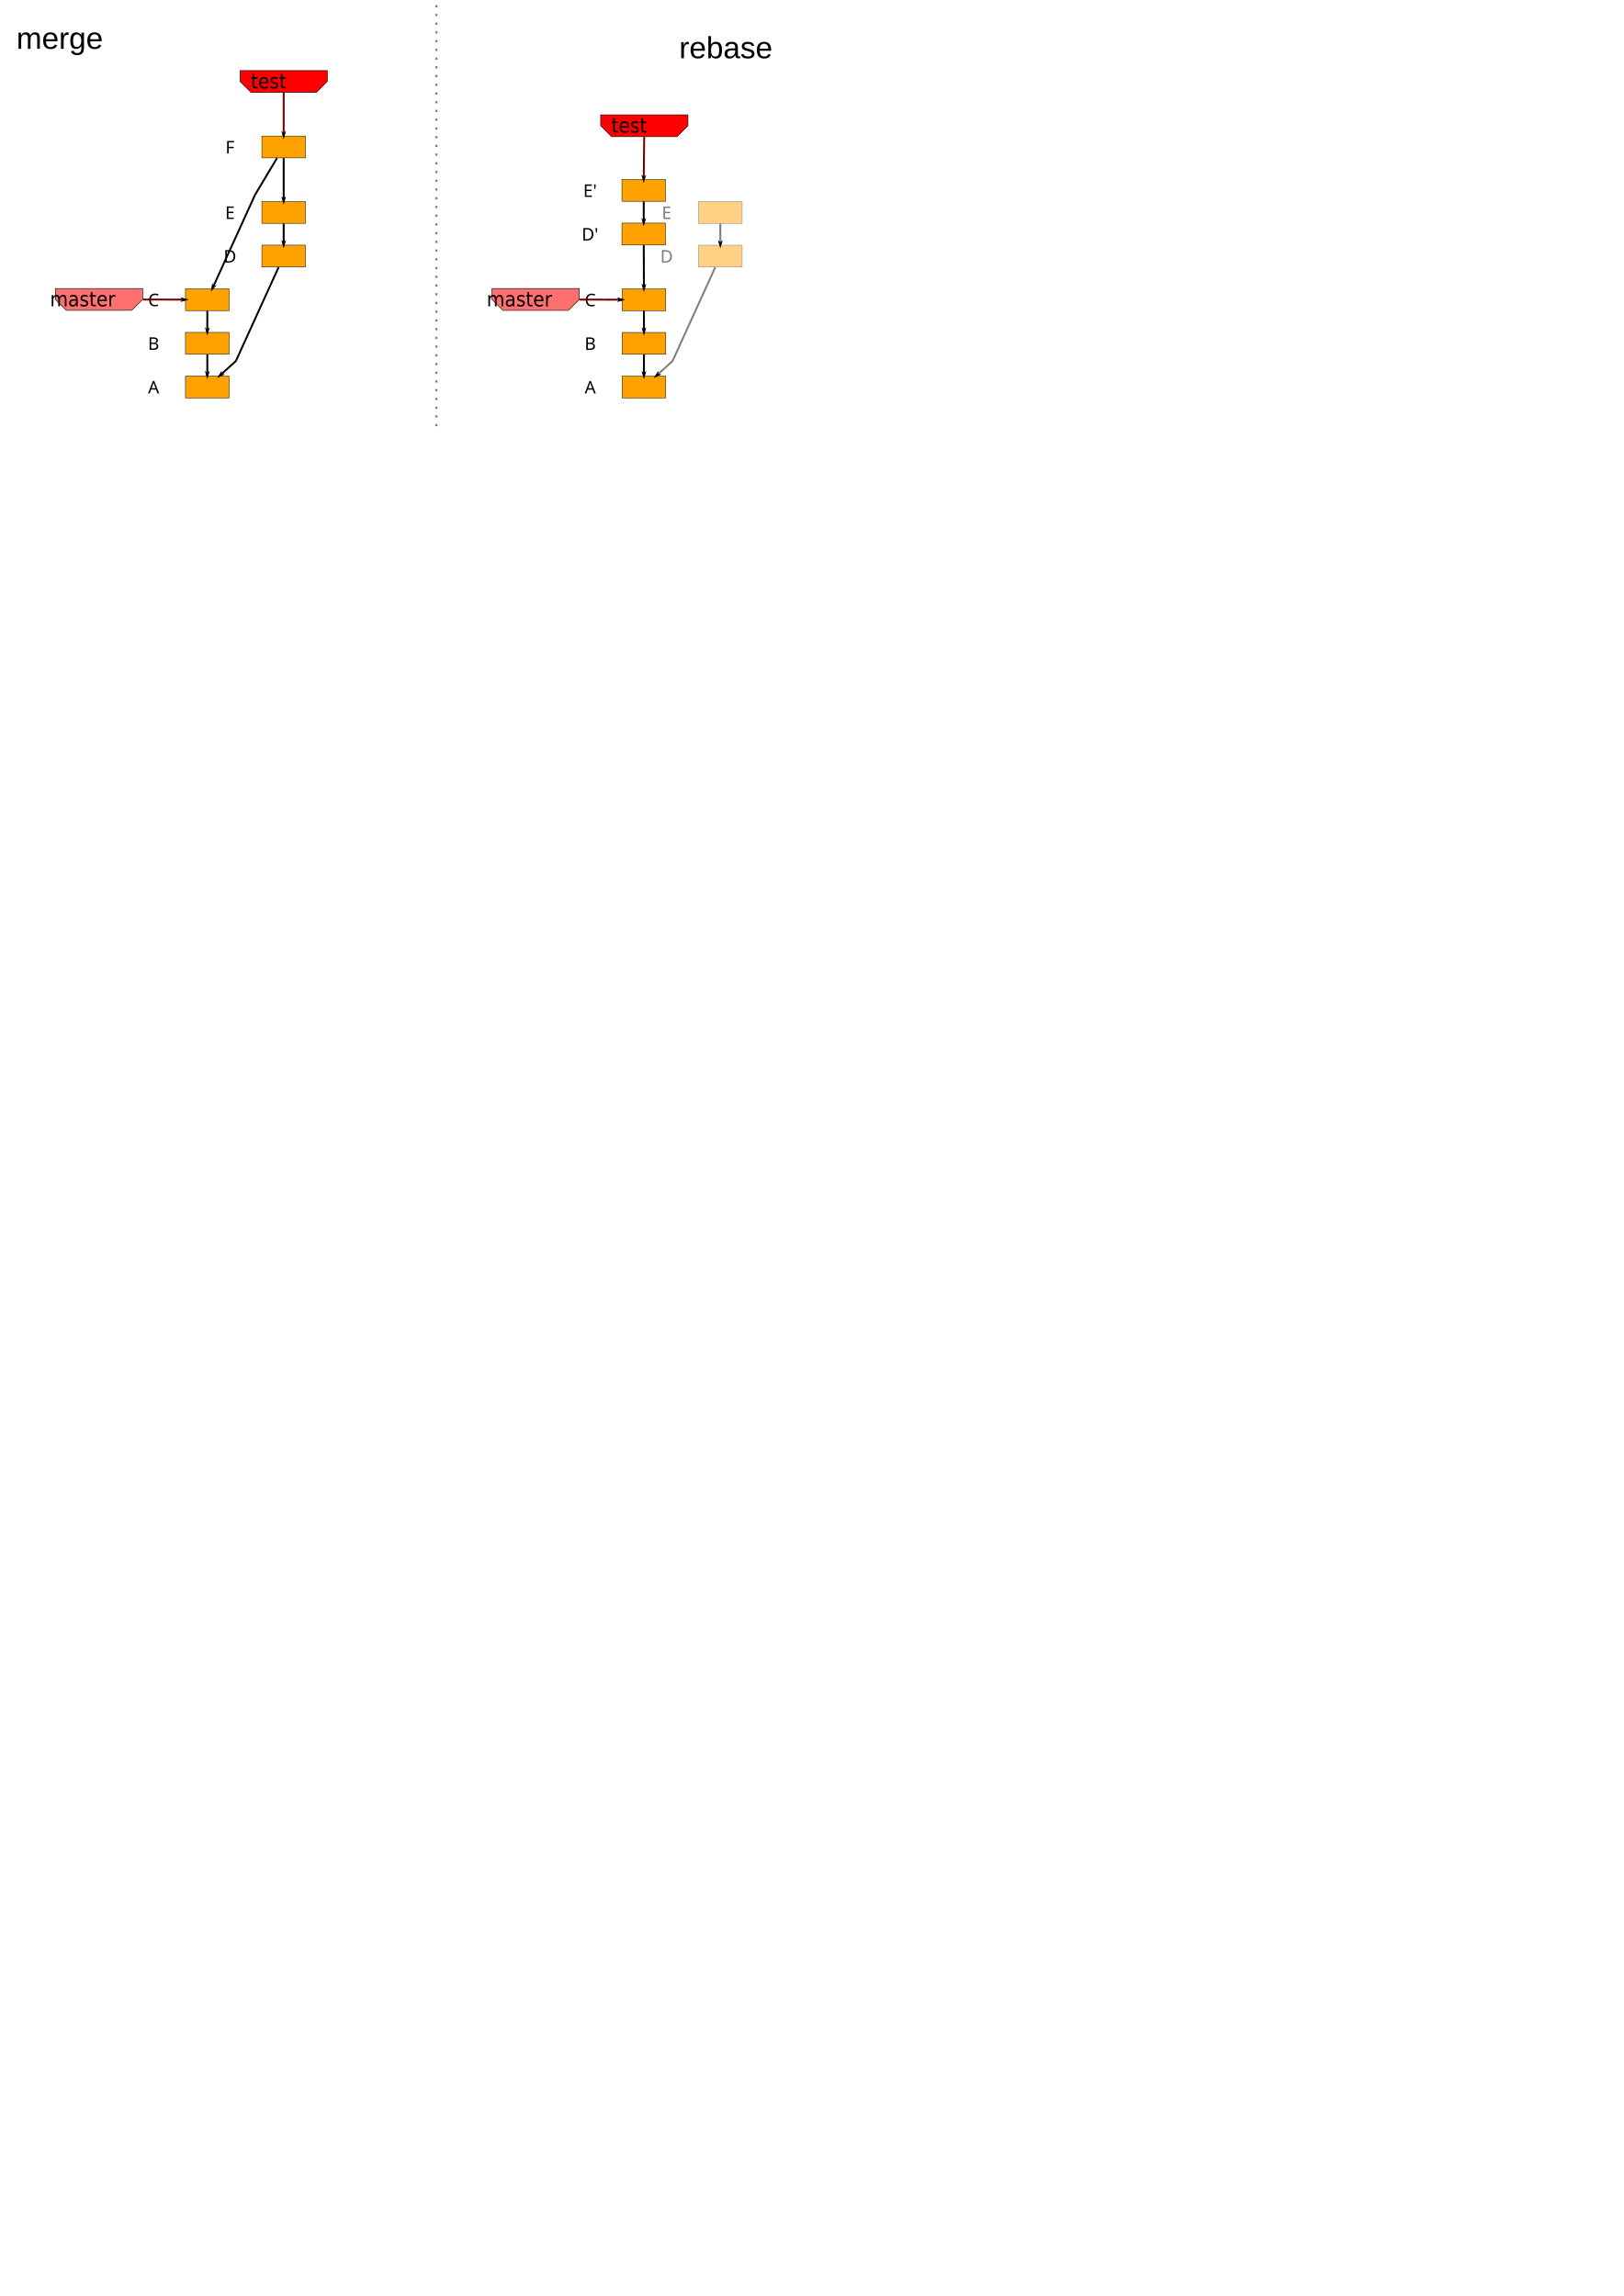
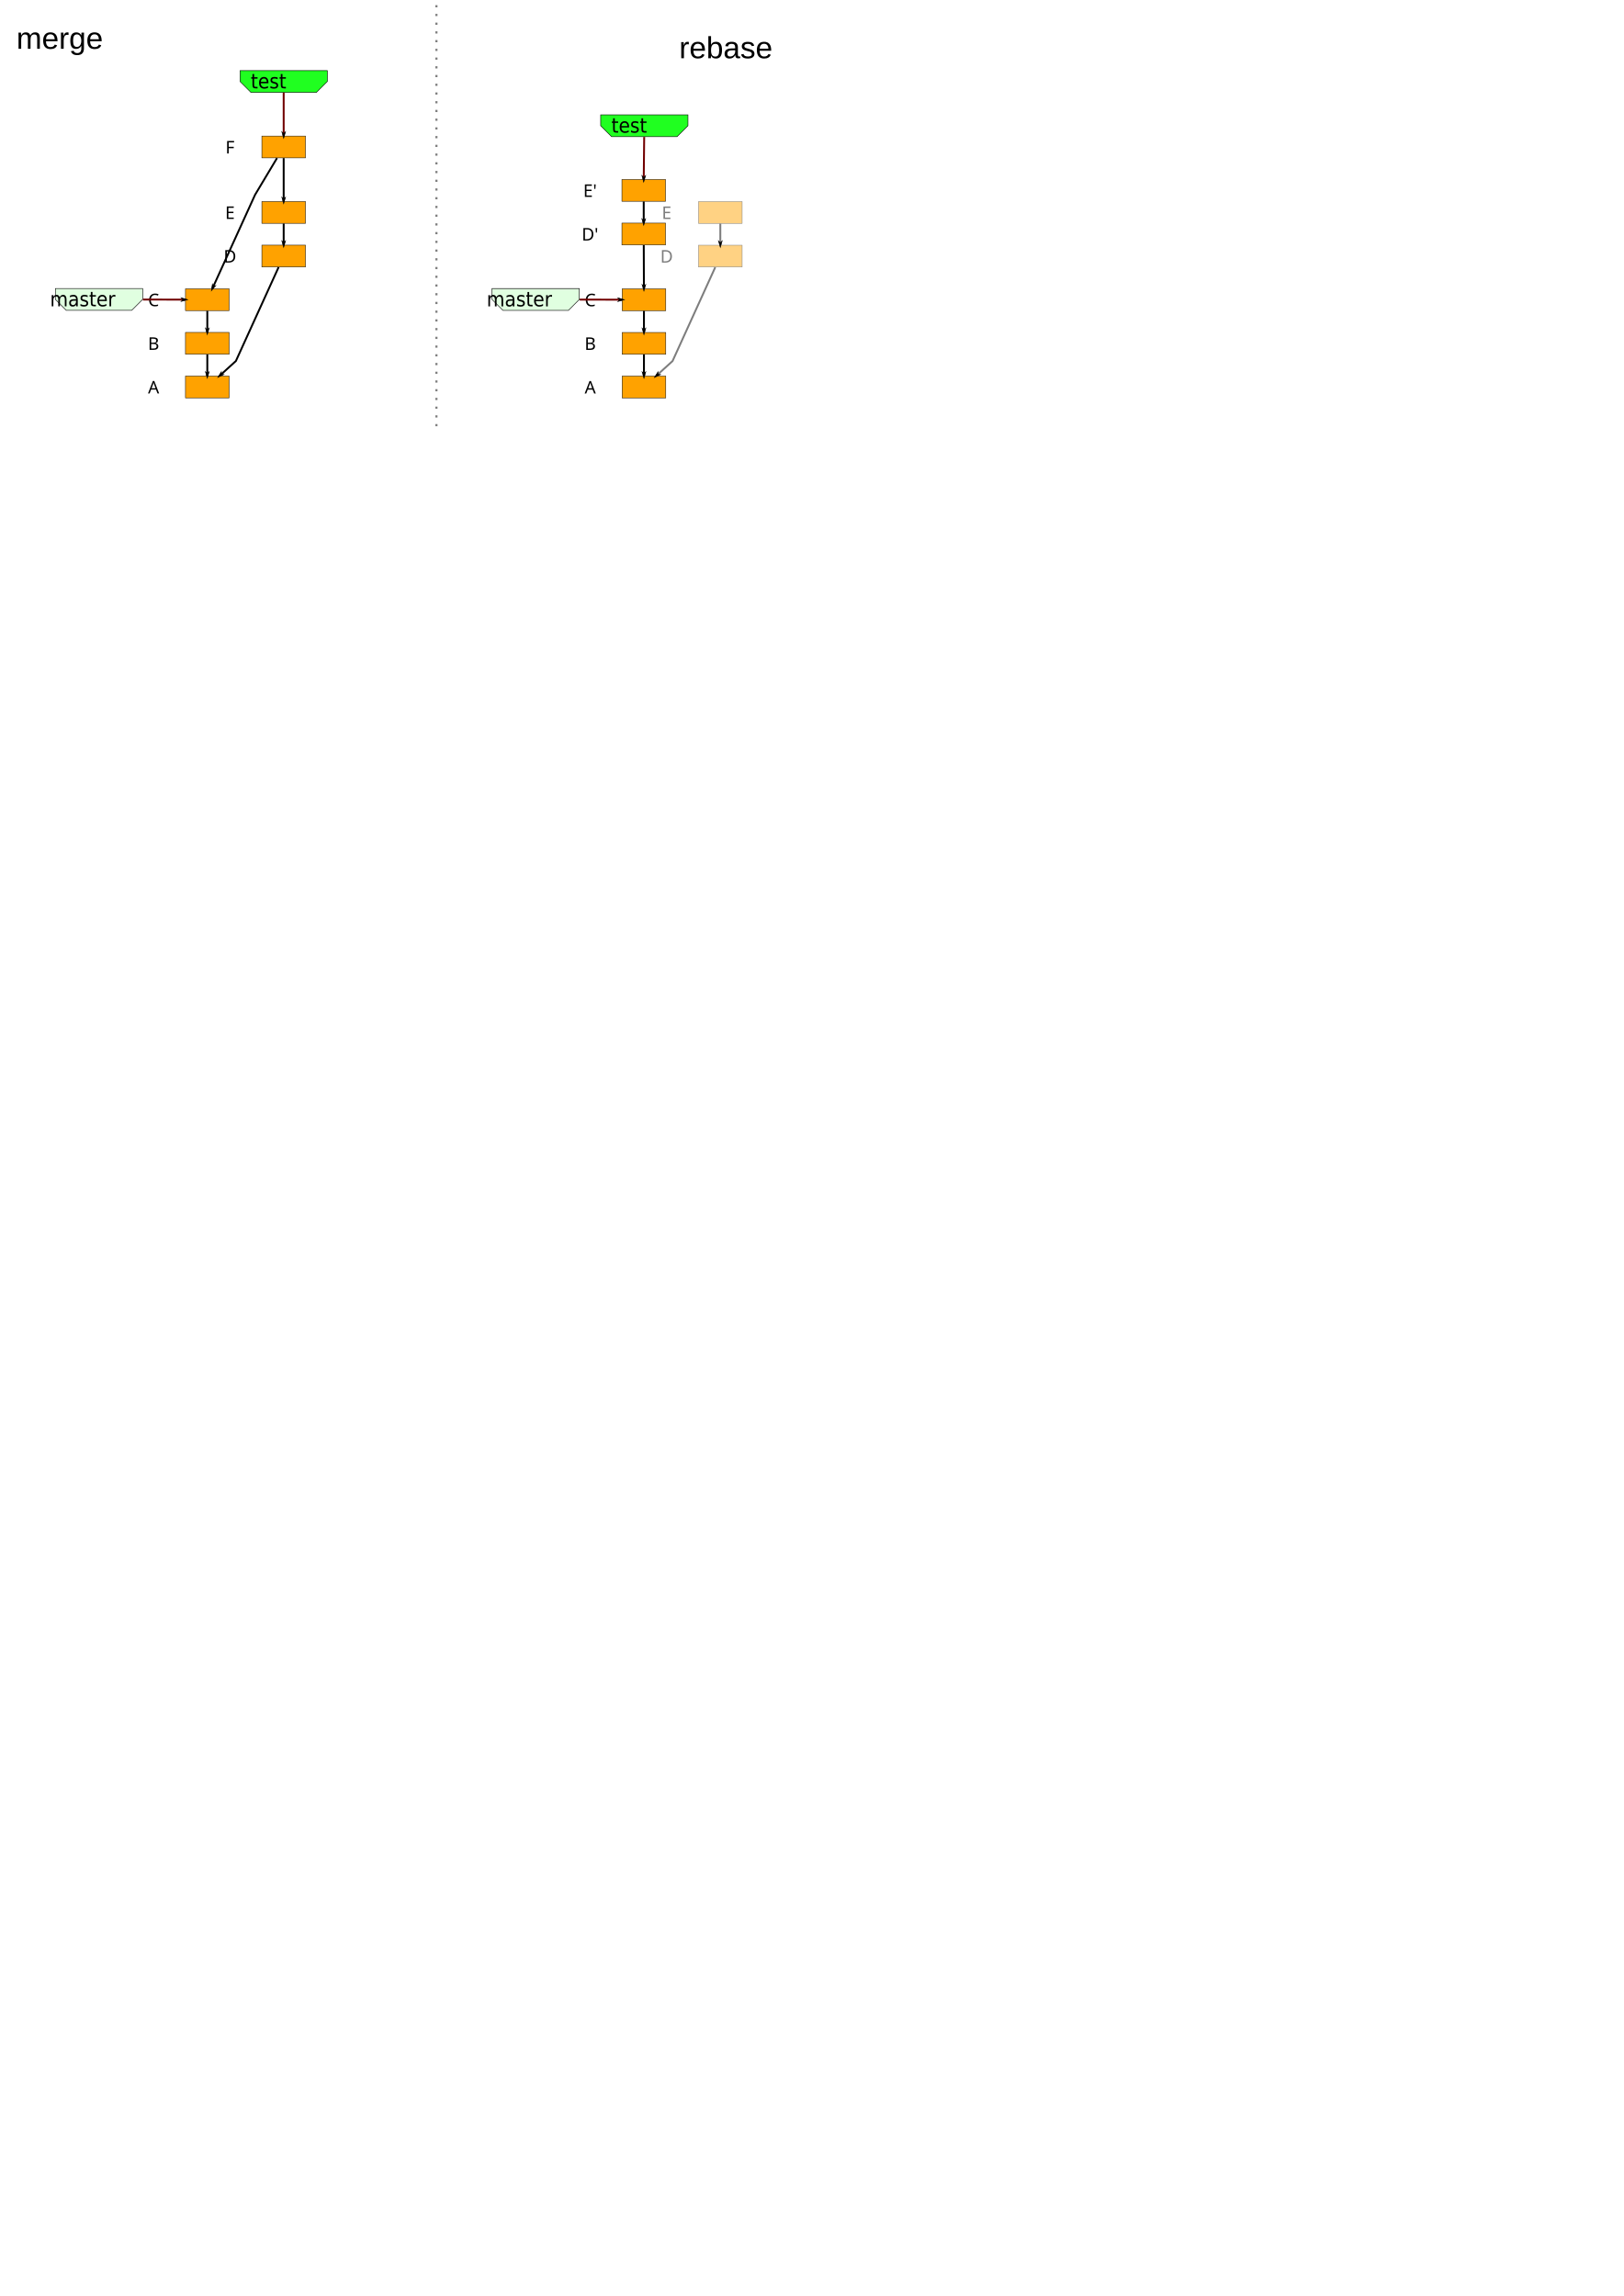
<svg xmlns="http://www.w3.org/2000/svg" width="744.094" height="1052.362" id="svg1317">
  <defs id="defs1319">
    <marker orient="auto" refY="0.0" refX="0.0" id="Arrow1Sstart" style="overflow:visible">
      <path id="path4028" d="M 0.0,0.0 L 5.0,-5.0 L -12.5,0.0 L 5.0,5.0 L 0.0,0.0 z " style="fill-rule:evenodd;stroke:#000000;stroke-width:1.0pt;marker-start:none" transform="scale(0.2) translate(6,0)" />
    </marker>
    <marker orient="auto" refY="0.0" refX="0.0" id="Arrow1Mstart" style="overflow:visible">
      <path id="path4034" d="M 0.0,0.0 L 5.0,-5.0 L -12.5,0.0 L 5.0,5.0 L 0.0,0.0 z " style="fill-rule:evenodd;stroke:#000000;stroke-width:1.0pt;marker-start:none" transform="scale(0.4) translate(10,0)" />
    </marker>
    <marker orient="auto" refY="0.0" refX="0.0" id="Arrow1Send" style="overflow:visible;">
      <path id="path4025" d="M 0.0,0.0 L 5.0,-5.0 L -12.5,0.0 L 5.0,5.0 L 0.0,0.0 z " style="fill-rule:evenodd;stroke:#000000;stroke-width:1.0pt;marker-start:none;" transform="scale(0.2) rotate(180) translate(6,0)" />
    </marker>
    <marker orient="auto" refY="0.0" refX="0.0" id="Arrow2Mend" style="overflow:visible;">
      <path id="path4013" style="font-size:12.0;fill-rule:evenodd;stroke-width:0.625;stroke-linejoin:round;" d="M 8.719,4.034 L -2.207,0.016 L 8.719,-4.002 C 6.973,-1.63 6.983,1.616 8.719,4.034 z " transform="scale(0.6) rotate(180) translate(0,0)" />
    </marker>
    <marker orient="auto" refY="0.0" refX="0.0" id="Arrow1Mend" style="overflow:visible;">
      <path id="path4031" d="M 0.0,0.0 L 5.0,-5.0 L -12.5,0.0 L 5.0,5.0 L 0.0,0.0 z " style="fill-rule:evenodd;stroke:#000000;stroke-width:1.0pt;marker-start:none;" transform="scale(0.4) rotate(180) translate(10,0)" />
    </marker>
    <marker orient="auto" refY="0.0" refX="0.0" id="Arrow2Mstart" style="overflow:visible">
      <path id="path4016" style="font-size:12.0;fill-rule:evenodd;stroke-width:0.625;stroke-linejoin:round" d="M 8.719,4.034 L -2.207,0.016 L 8.719,-4.002 C 6.973,-1.63 6.983,1.616 8.719,4.034 z " transform="scale(0.6) translate(0,0)" />
    </marker>
    <marker orient="auto" refY="0.0" refX="0.0" id="Arrow1Lstart" style="overflow:visible">
      <path id="path4040" d="M 0.0,0.0 L 5.0,-5.0 L -12.5,0.0 L 5.0,5.0 L 0.0,0.0 z " style="fill-rule:evenodd;stroke:#000000;stroke-width:1.0pt;marker-start:none" transform="scale(0.8) translate(12.5,0)" />
    </marker>
  </defs>
  <g id="layer1" style="opacity:1">
    <rect style="fill:none;fill-opacity:0;stroke:none;stroke-width:1;stroke-linecap:butt;stroke-linejoin:bevel;stroke-miterlimit:4;stroke-dasharray:none;stroke-dashoffset:0;stroke-opacity:1" id="bg" width="400" height="200" x="0" y="0" rx="1" ry="1" />
    <rect style="fill:black;fill-opacity:0.75;stroke:black;stroke-width:0.5;stroke-linecap:butt;stroke-linejoin:miter;stroke-miterlimit:4;stroke-dasharray:none;stroke-dashoffset:0;stroke-opacity:1" id="rect2855" width="0" height="1" x="217" y="77.362" rx="19.921" ry="1" />
    <g style="opacity:1" id="g2482" transform="translate(59.83769,54.95543)">
      <path id="path2484" d="M 45.162,77.407 L 45.162,87.407 L 25.162,87.407 L 25.162,77.407 L 45.162,77.407 z" style="opacity:1;fill:#ffa200;fill-opacity:1;fill-rule:evenodd;stroke:#000000;stroke-width:0.207;stroke-linecap:butt;stroke-linejoin:miter;stroke-miterlimit:4;stroke-dasharray:none;stroke-opacity:1" />
      <text id="text2486" y="85.389" x="35.022" style="font-size:22px;font-style:normal;font-weight:normal;line-height:125%;fill:#000000;fill-opacity:1;stroke:none;stroke-width:1pt;stroke-linecap:butt;stroke-linejoin:miter;stroke-opacity:1;font-family:Bitstream Vera Sans" xml:space="preserve">
        <tspan id="tspan2488" style="font-size:8px;font-style:normal;font-variant:normal;font-weight:normal;font-stretch:normal;text-align:center;line-height:125%;writing-mode:lr-tb;text-anchor:middle;font-family:Sans;-inkscape-font-specification:Sans" y="85.389" x="35.022">C</tspan>
      </text>
    </g>
    <g style="opacity:1" id="g2490" transform="translate(59.83769,74.95543)">
      <path id="path2492" d="M 45.162,77.407 L 45.162,87.407 L 25.162,87.407 L 25.162,77.407 L 45.162,77.407 z" style="opacity:1;fill:#ffa200;fill-opacity:1;fill-rule:evenodd;stroke:#000000;stroke-width:0.207;stroke-linecap:butt;stroke-linejoin:miter;stroke-miterlimit:4;stroke-dasharray:none;stroke-opacity:1" />
      <text id="text2494" y="85.389" x="35.022" style="font-size:22px;font-style:normal;font-weight:normal;line-height:125%;fill:#000000;fill-opacity:1;stroke:none;stroke-width:1pt;stroke-linecap:butt;stroke-linejoin:miter;stroke-opacity:1;font-family:Bitstream Vera Sans" xml:space="preserve">
        <tspan id="tspan2496" style="font-size:8px;font-style:normal;font-variant:normal;font-weight:normal;font-stretch:normal;text-align:center;line-height:125%;writing-mode:lr-tb;text-anchor:middle;font-family:Sans;-inkscape-font-specification:Sans" y="85.389" x="35.022">B</tspan>
      </text>
    </g>
    <path style="opacity:1;fill:none;fill-opacity:0.75;fill-rule:evenodd;stroke:#000000;stroke-width:0.864;stroke-linecap:butt;stroke-linejoin:miter;marker-start:url(#Arrow1Sstart);marker-end:none;stroke-miterlimit:4;stroke-dasharray:none;stroke-opacity:1;display:inline" d="M 95,152.259 L 95,142.465" id="path3324" />
    <g style="opacity:1" id="g3328" transform="translate(94.83769,14.95543)">
      <path id="path3330" d="M 45.162,77.407 L 45.162,87.407 L 25.162,87.407 L 25.162,77.407 L 45.162,77.407 z" style="opacity:1;fill:#ffa200;fill-opacity:1;fill-rule:evenodd;stroke:#000000;stroke-width:0.207;stroke-linecap:butt;stroke-linejoin:miter;stroke-miterlimit:4;stroke-dasharray:none;stroke-opacity:1" />
      <text id="text3332" y="85.389" x="35.022" style="font-size:22px;font-style:normal;font-weight:normal;line-height:125%;fill:#000000;fill-opacity:1;stroke:none;stroke-width:1pt;stroke-linecap:butt;stroke-linejoin:miter;stroke-opacity:1;font-family:Bitstream Vera Sans" xml:space="preserve">
        <tspan id="tspan3334" style="font-size:8px;font-style:normal;font-variant:normal;font-weight:normal;font-stretch:normal;text-align:center;line-height:125%;writing-mode:lr-tb;text-anchor:middle;font-family:Sans;-inkscape-font-specification:Sans" y="85.389" x="35.022">E</tspan>
      </text>
    </g>
    <g style="opacity:1" id="g3344" transform="translate(94.83769,34.95543)">
      <path id="path3346" d="M 45.162,77.407 L 45.162,87.407 L 25.162,87.407 L 25.162,77.407 L 45.162,77.407 z" style="opacity:1;fill:#ffa200;fill-opacity:1;fill-rule:evenodd;stroke:#000000;stroke-width:0.207;stroke-linecap:butt;stroke-linejoin:miter;stroke-miterlimit:4;stroke-dasharray:none;stroke-opacity:1" />
      <text id="text3348" y="85.389" x="35.022" style="font-size:22px;font-style:normal;font-weight:normal;line-height:125%;fill:#000000;fill-opacity:1;stroke:none;stroke-width:1pt;stroke-linecap:butt;stroke-linejoin:miter;stroke-opacity:1;font-family:Bitstream Vera Sans" xml:space="preserve">
        <tspan id="tspan3350" style="font-size:8px;font-style:normal;font-variant:normal;font-weight:normal;font-stretch:normal;text-align:center;line-height:125%;writing-mode:lr-tb;text-anchor:middle;font-family:Sans;-inkscape-font-specification:Sans" y="85.389" x="35.022">D</tspan>
      </text>
    </g>
    <path style="opacity:1;fill:none;fill-opacity:0.75;fill-rule:evenodd;stroke:#000000;stroke-width:0.864;stroke-linecap:butt;stroke-linejoin:miter;marker-start:url(#Arrow1Sstart);marker-end:none;stroke-miterlimit:4;stroke-dasharray:none;stroke-opacity:1;display:inline" d="M 130,112.259 L 130,102.465" id="path3352" />
    <g style="opacity:1" id="g2453" transform="translate(10.27161,84.84949)">
-       <path id="path2455" d="M 15.103,47.386 L 15.103,52.386 L 20.103,57.386 L 50.103,57.386 L 55.103,52.386 L 55.103,47.386 L 15.103,47.386 z" style="opacity:1;fill:#ff7070;fill-opacity:1;fill-rule:evenodd;stroke:#000000;stroke-width:0.253;stroke-linecap:butt;stroke-linejoin:miter;stroke-miterlimit:4;stroke-dasharray:none;stroke-opacity:1" />
+       <path id="path2455" d="M 15.103,47.386 L 15.103,52.386 L 20.103,57.386 L 50.103,57.386 L 55.103,52.386 L 55.103,47.386 L 15.103,47.386 z" style="opacity:1;fill:#e0ffe0;fill-opacity:1;fill-rule:evenodd;stroke:#000000;stroke-width:0.253;stroke-linecap:butt;stroke-linejoin:miter;stroke-miterlimit:4;stroke-dasharray:none;stroke-opacity:1" />
      <text id="text2457" y="52.863" x="36.48" style="font-size:6.695px;font-style:normal;font-weight:normal;text-align:center;line-height:125%;text-anchor:middle;opacity:1;fill:#000000;fill-opacity:1;stroke:none;stroke-width:1pt;stroke-linecap:butt;stroke-linejoin:miter;stroke-opacity:1;font-family:Bitstream Vera Sans" xml:space="preserve" transform="scale(0.9517883,1.050654)">
        <tspan style="font-size:8.927px;font-style:normal;font-variant:normal;font-weight:normal;font-stretch:normal;text-align:center;line-height:125%;writing-mode:lr-tb;text-anchor:middle;font-family:Bitstream Vera Sans" y="52.863" x="36.48" id="tspan2459">master</tspan>
      </text>
    </g>
    <g style="opacity:1" id="g2461" transform="translate(94.89674,-15.02399)">
-       <path id="path2463" d="M 15.103,47.386 L 15.103,52.386 L 20.103,57.386 L 50.103,57.386 L 55.103,52.386 L 55.103,47.386 L 15.103,47.386 z" style="opacity:1;fill:#ff0000;fill-opacity:1;fill-rule:evenodd;stroke:#000000;stroke-width:0.253;stroke-linecap:butt;stroke-linejoin:miter;stroke-miterlimit:4;stroke-dasharray:none;stroke-opacity:1" />
+       <path id="path2463" d="M 15.103,47.386 L 15.103,52.386 L 20.103,57.386 L 50.103,57.386 L 55.103,52.386 L 55.103,47.386 L 15.103,47.386 z" style="opacity:1;fill:#20ff20;fill-opacity:1;fill-rule:evenodd;stroke:#000000;stroke-width:0.253;stroke-linecap:butt;stroke-linejoin:miter;stroke-miterlimit:4;stroke-dasharray:none;stroke-opacity:1" />
      <text id="text2465" y="52.863" x="37.043" style="font-size:6.695px;font-style:normal;font-weight:normal;text-align:center;line-height:125%;text-anchor:middle;opacity:1;fill:#000000;fill-opacity:1;stroke:none;stroke-width:1pt;stroke-linecap:butt;stroke-linejoin:miter;stroke-opacity:1;font-family:Bitstream Vera Sans" xml:space="preserve" transform="scale(0.9517883,1.050654)">
        <tspan style="font-size:8.927px;font-style:normal;font-variant:normal;font-weight:normal;font-stretch:normal;text-align:center;line-height:125%;writing-mode:lr-tb;text-anchor:middle;font-family:Bitstream Vera Sans" y="52.863" x="37.043" id="tspan2467">test</tspan>
      </text>
    </g>
    <path style="opacity:1;fill:none;fill-opacity:0.75;fill-rule:evenodd;stroke:#710000;stroke-width:0.864;stroke-linecap:butt;stroke-linejoin:miter;marker-start:url(#Arrow1Sstart);marker-end:none;stroke-miterlimit:4;stroke-dasharray:none;stroke-opacity:1;display:inline" d="M 84.897,137.336 L 65.501,137.287" id="path2469" />
    <g style="opacity:1" id="g3336" transform="translate(59.83769,94.95543)">
      <path id="path3338" d="M 45.162,77.407 L 45.162,87.407 L 25.162,87.407 L 25.162,77.407 L 45.162,77.407 z" style="opacity:1;fill:#ffa200;fill-opacity:1;fill-rule:evenodd;stroke:#000000;stroke-width:0.207;stroke-linecap:butt;stroke-linejoin:miter;stroke-miterlimit:4;stroke-dasharray:none;stroke-opacity:1" />
      <text id="text3340" y="85.389" x="35.022" style="font-size:22px;font-style:normal;font-weight:normal;line-height:125%;fill:#000000;fill-opacity:1;stroke:none;stroke-width:1pt;stroke-linecap:butt;stroke-linejoin:miter;stroke-opacity:1;font-family:Bitstream Vera Sans" xml:space="preserve">
        <tspan id="tspan3342" style="font-size:8px;font-style:normal;font-variant:normal;font-weight:normal;font-stretch:normal;text-align:center;line-height:125%;writing-mode:lr-tb;text-anchor:middle;font-family:Sans;-inkscape-font-specification:Sans" y="85.389" x="35.022">A</tspan>
      </text>
    </g>
    <path style="opacity:1;fill:none;fill-opacity:0.75;fill-rule:evenodd;stroke:#000000;stroke-width:0.864;stroke-linecap:butt;stroke-linejoin:miter;marker-start:url(#Arrow1Sstart);marker-end:none;stroke-miterlimit:4;stroke-dasharray:none;stroke-opacity:1;display:inline" d="M 100.621,172.259 L 108.103,165.465 L 127.677,122.465" id="path3354" />
    <path style="opacity:1;fill:none;fill-opacity:0.75;fill-rule:evenodd;stroke:#000000;stroke-width:0.864;stroke-linecap:butt;stroke-linejoin:miter;marker-start:url(#Arrow1Sstart);marker-end:none;stroke-miterlimit:4;stroke-dasharray:none;stroke-opacity:1;display:inline" d="M 95,172.259 L 95,162.465" id="path3326" />
    <path style="fill:none;fill-opacity:0.75;fill-rule:evenodd;stroke:#808080;stroke-width:1;stroke-linecap:butt;stroke-linejoin:miter;stroke-miterlimit:4;stroke-dasharray:1, 3;stroke-dashoffset:0;stroke-opacity:1" d="M 200,2.362 L 200,197.362" id="path2461" />
    <text xml:space="preserve" style="font-size:22px;font-style:normal;font-weight:normal;text-align:start;line-height:100%;writing-mode:lr-tb;text-anchor:start;fill:#000000;fill-opacity:1;stroke:none;stroke-width:1pt;stroke-linecap:butt;stroke-linejoin:miter;stroke-opacity:1;font-family:Bitstream Vera Sans" x="7.525" y="22.362" id="text3275">
      <tspan id="tspan3277" x="7.525" y="22.362" style="-inkscape-font-specification:Arial;font-family:Arial;font-weight:normal;font-style:normal;font-stretch:normal;font-variant:normal;font-size:14px;text-anchor:start;text-align:start;writing-mode:lr;line-height:100%">merge</tspan>
    </text>
    <text xml:space="preserve" style="font-size:22px;font-style:normal;font-weight:normal;text-align:start;line-height:100%;writing-mode:lr-tb;text-anchor:start;opacity:1;fill:#000000;fill-opacity:1;stroke:none;stroke-width:1pt;stroke-linecap:butt;stroke-linejoin:miter;stroke-opacity:1;font-family:Bitstream Vera Sans" x="389" y="26.691" id="text3279">
      <tspan id="tspan3281" x="389" y="26.691" style="font-size:14px;font-style:normal;font-variant:normal;font-weight:normal;font-stretch:normal;text-align:end;line-height:100%;writing-mode:lr-tb;text-anchor:end;font-family:Arial;-inkscape-font-specification:Arial">rebase</tspan>
    </text>
    <g style="opacity:1" id="g3283" transform="translate(259.9409,54.98119)">
      <path id="path3285" d="M 45.162,77.407 L 45.162,87.407 L 25.162,87.407 L 25.162,77.407 L 45.162,77.407 z" style="opacity:1;fill:#ffa200;fill-opacity:1;fill-rule:evenodd;stroke:#000000;stroke-width:0.207;stroke-linecap:butt;stroke-linejoin:miter;stroke-miterlimit:4;stroke-dasharray:none;stroke-opacity:1" />
      <text id="text3287" y="85.389" x="35.022" style="font-size:22px;font-style:normal;font-weight:normal;line-height:125%;fill:#000000;fill-opacity:1;stroke:none;stroke-width:1pt;stroke-linecap:butt;stroke-linejoin:miter;stroke-opacity:1;font-family:Bitstream Vera Sans" xml:space="preserve">
        <tspan id="tspan3289" style="font-size:8px;font-style:normal;font-variant:normal;font-weight:normal;font-stretch:normal;text-align:center;line-height:125%;writing-mode:lr-tb;text-anchor:middle;font-family:Sans;-inkscape-font-specification:Sans" y="85.389" x="35.022">C</tspan>
      </text>
    </g>
    <g style="opacity:1" id="g3291" transform="translate(259.9409,74.98119)">
      <path id="path3293" d="M 45.162,77.407 L 45.162,87.407 L 25.162,87.407 L 25.162,77.407 L 45.162,77.407 z" style="opacity:1;fill:#ffa200;fill-opacity:1;fill-rule:evenodd;stroke:#000000;stroke-width:0.207;stroke-linecap:butt;stroke-linejoin:miter;stroke-miterlimit:4;stroke-dasharray:none;stroke-opacity:1" />
      <text id="text3295" y="85.389" x="35.022" style="font-size:22px;font-style:normal;font-weight:normal;line-height:125%;fill:#000000;fill-opacity:1;stroke:none;stroke-width:1pt;stroke-linecap:butt;stroke-linejoin:miter;stroke-opacity:1;font-family:Bitstream Vera Sans" xml:space="preserve">
        <tspan id="tspan3297" style="font-size:8px;font-style:normal;font-variant:normal;font-weight:normal;font-stretch:normal;text-align:center;line-height:125%;writing-mode:lr-tb;text-anchor:middle;font-family:Sans;-inkscape-font-specification:Sans" y="85.389" x="35.022">B</tspan>
      </text>
    </g>
    <path style="opacity:1;fill:none;fill-opacity:0.75;fill-rule:evenodd;stroke:#000000;stroke-width:0.864;stroke-linecap:butt;stroke-linejoin:miter;marker-start:url(#Arrow1Sstart);marker-end:none;stroke-miterlimit:4;stroke-dasharray:none;stroke-opacity:1;display:inline" d="M 295.103,152.285 L 295.103,142.491" id="path3299" />
    <g style="opacity:1" id="g3301" transform="translate(294.941,14.98119)">
      <path id="path3303" d="M 45.162,77.407 L 45.162,87.407 L 25.162,87.407 L 25.162,77.407 L 45.162,77.407 z" style="opacity:1;fill:#ffd283;fill-opacity:1;fill-rule:evenodd;stroke:#7d7d7d;stroke-width:0.207;stroke-linecap:butt;stroke-linejoin:miter;stroke-miterlimit:4;stroke-dasharray:none;stroke-opacity:1" />
      <text id="text3305" y="85.389" x="35.022" style="font-size:22px;font-style:normal;font-weight:normal;line-height:125%;fill:#7d7d7d;fill-opacity:1;stroke:none;stroke-width:1pt;stroke-linecap:butt;stroke-linejoin:miter;stroke-opacity:1;font-family:Bitstream Vera Sans" xml:space="preserve">
        <tspan id="tspan3307" style="font-size:8px;font-style:normal;font-variant:normal;font-weight:normal;font-stretch:normal;text-align:center;line-height:125%;writing-mode:lr-tb;text-anchor:middle;font-family:Sans;-inkscape-font-specification:Sans;fill:#7d7d7d;fill-opacity:1" y="85.389" x="35.022">E</tspan>
      </text>
    </g>
    <g style="opacity:1" id="g3309" transform="translate(294.941,34.98119)">
      <path id="path3311" d="M 45.162,77.407 L 45.162,87.407 L 25.162,87.407 L 25.162,77.407 L 45.162,77.407 z" style="opacity:1;fill:#ffd283;fill-opacity:1;fill-rule:evenodd;stroke:#7d7d7d;stroke-width:0.207;stroke-linecap:butt;stroke-linejoin:miter;stroke-miterlimit:4;stroke-dasharray:none;stroke-opacity:1" />
      <text id="text3313" y="85.389" x="35.022" style="font-size:22px;font-style:normal;font-weight:normal;line-height:125%;fill:#7d7d7d;fill-opacity:1;stroke:none;stroke-width:1pt;stroke-linecap:butt;stroke-linejoin:miter;stroke-opacity:1;font-family:Bitstream Vera Sans" xml:space="preserve">
        <tspan id="tspan3315" style="font-size:8px;font-style:normal;font-variant:normal;font-weight:normal;font-stretch:normal;text-align:center;line-height:125%;writing-mode:lr-tb;text-anchor:middle;font-family:Sans;-inkscape-font-specification:Sans;fill:#7d7d7d;fill-opacity:1" y="85.389" x="35.022">D</tspan>
      </text>
    </g>
    <path style="opacity:1;fill:none;fill-opacity:0.75;fill-rule:evenodd;stroke:#7d7d7d;stroke-width:0.864;stroke-linecap:butt;stroke-linejoin:miter;marker-start:url(#Arrow1Sstart);marker-end:none;stroke-miterlimit:4;stroke-dasharray:none;stroke-opacity:1;display:inline" d="M 330.103,112.285 L 330.103,102.491" id="path3317" />
    <g style="opacity:1" id="g3319" transform="translate(210.3749,84.87525)">
-       <path id="path3321" d="M 15.103,47.386 L 15.103,52.386 L 20.103,57.386 L 50.103,57.386 L 55.103,52.386 L 55.103,47.386 L 15.103,47.386 z" style="opacity:1;fill:#ff7070;fill-opacity:1;fill-rule:evenodd;stroke:#000000;stroke-width:0.253;stroke-linecap:butt;stroke-linejoin:miter;stroke-miterlimit:4;stroke-dasharray:none;stroke-opacity:1" />
+       <path id="path3321" d="M 15.103,47.386 L 15.103,52.386 L 20.103,57.386 L 50.103,57.386 L 55.103,52.386 L 55.103,47.386 L 15.103,47.386 z" style="opacity:1;fill:#e0ffe0;fill-opacity:1;fill-rule:evenodd;stroke:#000000;stroke-width:0.253;stroke-linecap:butt;stroke-linejoin:miter;stroke-miterlimit:4;stroke-dasharray:none;stroke-opacity:1" />
      <text id="text3323" y="52.863" x="36.48" style="font-size:6.695px;font-style:normal;font-weight:normal;text-align:center;line-height:125%;text-anchor:middle;opacity:1;fill:#000000;fill-opacity:1;stroke:none;stroke-width:1pt;stroke-linecap:butt;stroke-linejoin:miter;stroke-opacity:1;font-family:Bitstream Vera Sans" xml:space="preserve" transform="scale(0.9517883,1.050654)">
        <tspan style="font-size:8.927px;font-style:normal;font-variant:normal;font-weight:normal;font-stretch:normal;text-align:center;line-height:125%;writing-mode:lr-tb;text-anchor:middle;font-family:Bitstream Vera Sans" y="52.863" x="36.48" id="tspan3325">master</tspan>
      </text>
    </g>
    <g style="opacity:1" id="g3327" transform="translate(260.1669,5.25605)">
-       <path id="path3329" d="M 15.103,47.386 L 15.103,52.386 L 20.103,57.386 L 50.103,57.386 L 55.103,52.386 L 55.103,47.386 L 15.103,47.386 z" style="opacity:1;fill:#ff0000;fill-opacity:1;fill-rule:evenodd;stroke:#000000;stroke-width:0.253;stroke-linecap:butt;stroke-linejoin:miter;stroke-miterlimit:4;stroke-dasharray:none;stroke-opacity:1" />
+       <path id="path3329" d="M 15.103,47.386 L 15.103,52.386 L 20.103,57.386 L 50.103,57.386 L 55.103,52.386 L 55.103,47.386 L 15.103,47.386 z" style="opacity:1;fill:#20ff20;fill-opacity:1;fill-rule:evenodd;stroke:#000000;stroke-width:0.253;stroke-linecap:butt;stroke-linejoin:miter;stroke-miterlimit:4;stroke-dasharray:none;stroke-opacity:1" />
      <text id="text3331" y="52.863" x="37.043" style="font-size:6.695px;font-style:normal;font-weight:normal;text-align:center;line-height:125%;text-anchor:middle;opacity:1;fill:#000000;fill-opacity:1;stroke:none;stroke-width:1pt;stroke-linecap:butt;stroke-linejoin:miter;stroke-opacity:1;font-family:Bitstream Vera Sans" xml:space="preserve" transform="scale(0.9517883,1.050654)">
        <tspan style="font-size:8.927px;font-style:normal;font-variant:normal;font-weight:normal;font-stretch:normal;text-align:center;line-height:125%;writing-mode:lr-tb;text-anchor:middle;font-family:Bitstream Vera Sans" y="52.863" x="37.043" id="tspan3333">test</tspan>
      </text>
    </g>
    <path style="opacity:1;fill:none;fill-opacity:0.75;fill-rule:evenodd;stroke:#710000;stroke-width:0.864;stroke-linecap:butt;stroke-linejoin:miter;marker-start:url(#Arrow1Sstart);marker-end:none;stroke-miterlimit:4;stroke-dasharray:none;stroke-opacity:1;display:inline" d="M 285,137.362 L 265.605,137.313" id="path3335" />
    <g style="opacity:1" id="g3339" transform="translate(259.941,94.98119)">
      <path id="path3341" d="M 45.162,77.407 L 45.162,87.407 L 25.162,87.407 L 25.162,77.407 L 45.162,77.407 z" style="opacity:1;fill:#ffa200;fill-opacity:1;fill-rule:evenodd;stroke:#000000;stroke-width:0.207;stroke-linecap:butt;stroke-linejoin:miter;stroke-miterlimit:4;stroke-dasharray:none;stroke-opacity:1" />
      <text id="text3343" y="85.389" x="35.022" style="font-size:22px;font-style:normal;font-weight:normal;line-height:125%;fill:#000000;fill-opacity:1;stroke:none;stroke-width:1pt;stroke-linecap:butt;stroke-linejoin:miter;stroke-opacity:1;font-family:Bitstream Vera Sans" xml:space="preserve">
        <tspan id="tspan3345" style="font-size:8px;font-style:normal;font-variant:normal;font-weight:normal;font-stretch:normal;text-align:center;line-height:125%;writing-mode:lr-tb;text-anchor:middle;font-family:Sans;-inkscape-font-specification:Sans" y="85.389" x="35.022">A</tspan>
      </text>
    </g>
    <path style="opacity:1;fill:none;fill-opacity:0.75;fill-rule:evenodd;stroke:#7d7d7d;stroke-width:0.864;stroke-linecap:butt;stroke-linejoin:miter;marker-start:url(#Arrow1Sstart);marker-end:none;stroke-miterlimit:4;stroke-dasharray:none;stroke-opacity:1;display:inline" d="M 300.724,172.285 L 308.207,165.491 L 327.78,122.491" id="path3347" />
    <path style="opacity:1;fill:none;fill-opacity:0.75;fill-rule:evenodd;stroke:#000000;stroke-width:0.864;stroke-linecap:butt;stroke-linejoin:miter;marker-start:url(#Arrow1Sstart);marker-end:none;stroke-miterlimit:4;stroke-dasharray:none;stroke-opacity:1;display:inline" d="M 295.103,172.285 L 295.103,162.491" id="path3349" />
    <g style="opacity:1" id="g3302" transform="translate(94.83769,-15.04457)">
      <path id="path3304" d="M 45.162,77.407 L 45.162,87.407 L 25.162,87.407 L 25.162,77.407 L 45.162,77.407 z" style="opacity:1;fill:#ffa200;fill-opacity:1;fill-rule:evenodd;stroke:#000000;stroke-width:0.207;stroke-linecap:butt;stroke-linejoin:miter;stroke-miterlimit:4;stroke-dasharray:none;stroke-opacity:1" />
      <text id="text3306" y="85.389" x="35.022" style="font-size:22px;font-style:normal;font-weight:normal;line-height:125%;fill:#000000;fill-opacity:1;stroke:none;stroke-width:1pt;stroke-linecap:butt;stroke-linejoin:miter;stroke-opacity:1;font-family:Bitstream Vera Sans" xml:space="preserve">
        <tspan id="tspan3308" style="font-size:8px;font-style:normal;font-variant:normal;font-weight:normal;font-stretch:normal;text-align:center;line-height:125%;writing-mode:lr-tb;text-anchor:middle;font-family:Sans;-inkscape-font-specification:Sans" y="85.389" x="35.022">F</tspan>
      </text>
    </g>
    <path style="opacity:1;fill:none;fill-opacity:0.75;fill-rule:evenodd;stroke:#710000;stroke-width:0.864;stroke-linecap:butt;stroke-linejoin:miter;marker-start:url(#Arrow1Sstart);marker-end:none;stroke-miterlimit:4;stroke-dasharray:none;stroke-opacity:1;display:inline" d="M 130,62.259 L 130,42.489" id="path2471" />
    <path style="opacity:1;fill:none;fill-opacity:0.75;fill-rule:evenodd;stroke:#000000;stroke-width:0.864;stroke-linecap:butt;stroke-linejoin:miter;marker-start:url(#Arrow1Sstart);marker-end:none;stroke-miterlimit:4;stroke-dasharray:none;stroke-opacity:1;display:inline" d="M 97.323,132.259 L 116.897,89.259 L 126.946,72.466" id="path3344" />
    <path style="opacity:1;fill:none;fill-opacity:0.75;fill-rule:evenodd;stroke:#000000;stroke-width:0.864;stroke-linecap:butt;stroke-linejoin:miter;marker-start:url(#Arrow1Sstart);marker-end:none;stroke-miterlimit:4;stroke-dasharray:none;stroke-opacity:1;display:inline" d="M 130,92.259 L 130,72.466" id="path3348" />
    <g style="opacity:1" id="g3370" transform="translate(259.8377,4.852162)">
      <path id="path3372" d="M 45.162,77.407 L 45.162,87.407 L 25.162,87.407 L 25.162,77.407 L 45.162,77.407 z" style="opacity:1;fill:#ffa200;fill-opacity:1;fill-rule:evenodd;stroke:#000000;stroke-width:0.207;stroke-linecap:butt;stroke-linejoin:miter;stroke-miterlimit:4;stroke-dasharray:none;stroke-opacity:1" />
      <text id="text3374" y="85.389" x="35.022" style="font-size:22px;font-style:normal;font-weight:normal;line-height:125%;fill:#000000;fill-opacity:1;stroke:none;stroke-width:1pt;stroke-linecap:butt;stroke-linejoin:miter;stroke-opacity:1;font-family:Bitstream Vera Sans" xml:space="preserve">
        <tspan id="tspan3376" style="font-size:8px;font-style:normal;font-variant:normal;font-weight:normal;font-stretch:normal;text-align:center;line-height:125%;writing-mode:lr-tb;text-anchor:middle;font-family:Sans;-inkscape-font-specification:Sans;fill:#020202;fill-opacity:1" y="85.389" x="35.022">E'</tspan>
      </text>
    </g>
    <g style="opacity:1" id="g3378" transform="translate(259.8377,24.85217)">
      <path id="path3380" d="M 45.162,77.407 L 45.162,87.407 L 25.162,87.407 L 25.162,77.407 L 45.162,77.407 z" style="opacity:1;fill:#ffa200;fill-opacity:1;fill-rule:evenodd;stroke:#000000;stroke-width:0.207;stroke-linecap:butt;stroke-linejoin:miter;stroke-miterlimit:4;stroke-dasharray:none;stroke-opacity:1" />
      <text id="text3382" y="85.389" x="35.022" style="font-size:22px;font-style:normal;font-weight:normal;line-height:125%;fill:#000000;fill-opacity:1;stroke:none;stroke-width:1pt;stroke-linecap:butt;stroke-linejoin:miter;stroke-opacity:1;font-family:Bitstream Vera Sans" xml:space="preserve">
        <tspan id="tspan3384" style="font-size:8px;font-style:normal;font-variant:normal;font-weight:normal;font-stretch:normal;text-align:center;line-height:125%;writing-mode:lr-tb;text-anchor:middle;font-family:Sans;-inkscape-font-specification:Sans;fill:#000000;fill-opacity:1" y="85.389" x="35.022">D'</tspan>
      </text>
    </g>
    <path style="opacity:1;fill:none;fill-opacity:0.75;fill-rule:evenodd;stroke:#000000;stroke-width:0.864;stroke-linecap:butt;stroke-linejoin:miter;marker-start:url(#Arrow1Sstart);marker-end:none;stroke-miterlimit:4;stroke-dasharray:none;stroke-opacity:1;display:inline" d="M 295,102.156 L 295,92.362" id="path3386" />
    <path style="opacity:1;fill:none;fill-opacity:0.75;fill-rule:evenodd;stroke:#710000;stroke-width:0.864;stroke-linecap:butt;stroke-linejoin:miter;marker-start:url(#Arrow1Sstart);marker-end:none;stroke-miterlimit:4;stroke-dasharray:none;stroke-opacity:1;display:inline" d="M 295,82.362 L 295.214,62.769" id="path3337" />
    <path style="opacity:1;fill:none;fill-opacity:0.75;fill-rule:evenodd;stroke:#000000;stroke-width:0.864;stroke-linecap:butt;stroke-linejoin:miter;marker-start:url(#Arrow1Sstart);marker-end:none;stroke-miterlimit:4;stroke-dasharray:none;stroke-opacity:1;display:inline" d="M 295.086,132.285 L 295.017,112.362" id="path3388" />
  </g>
</svg>
